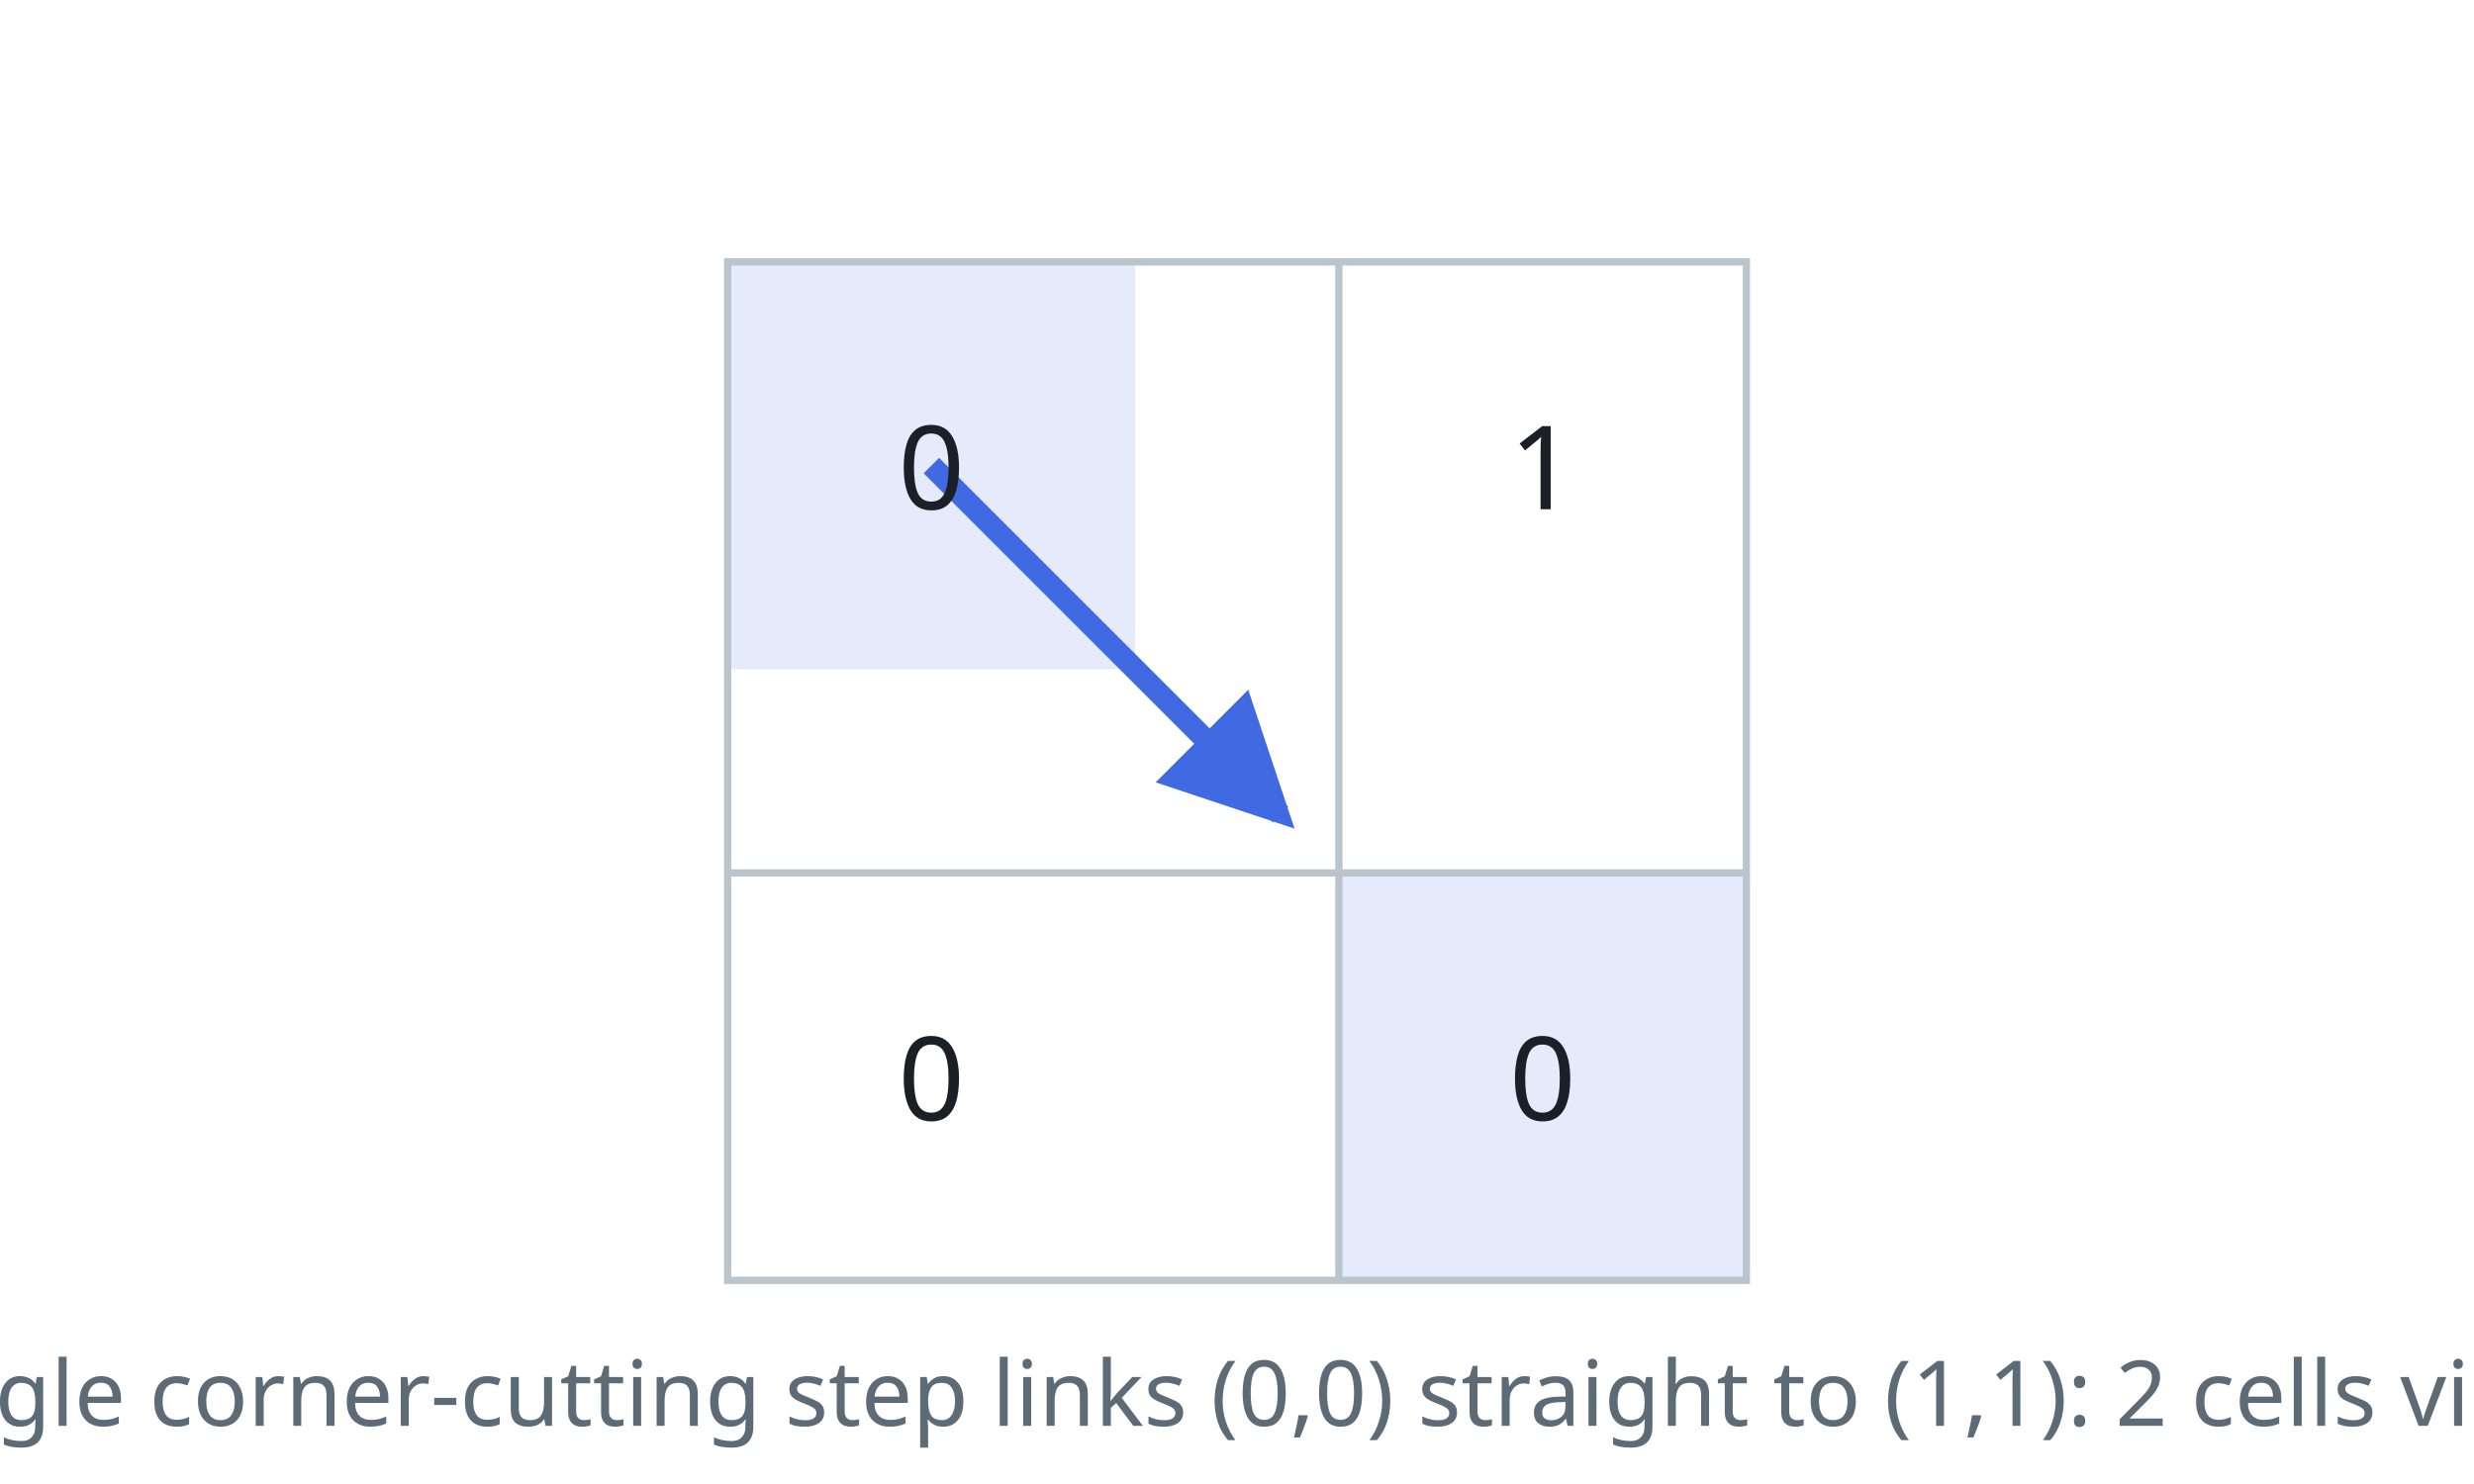
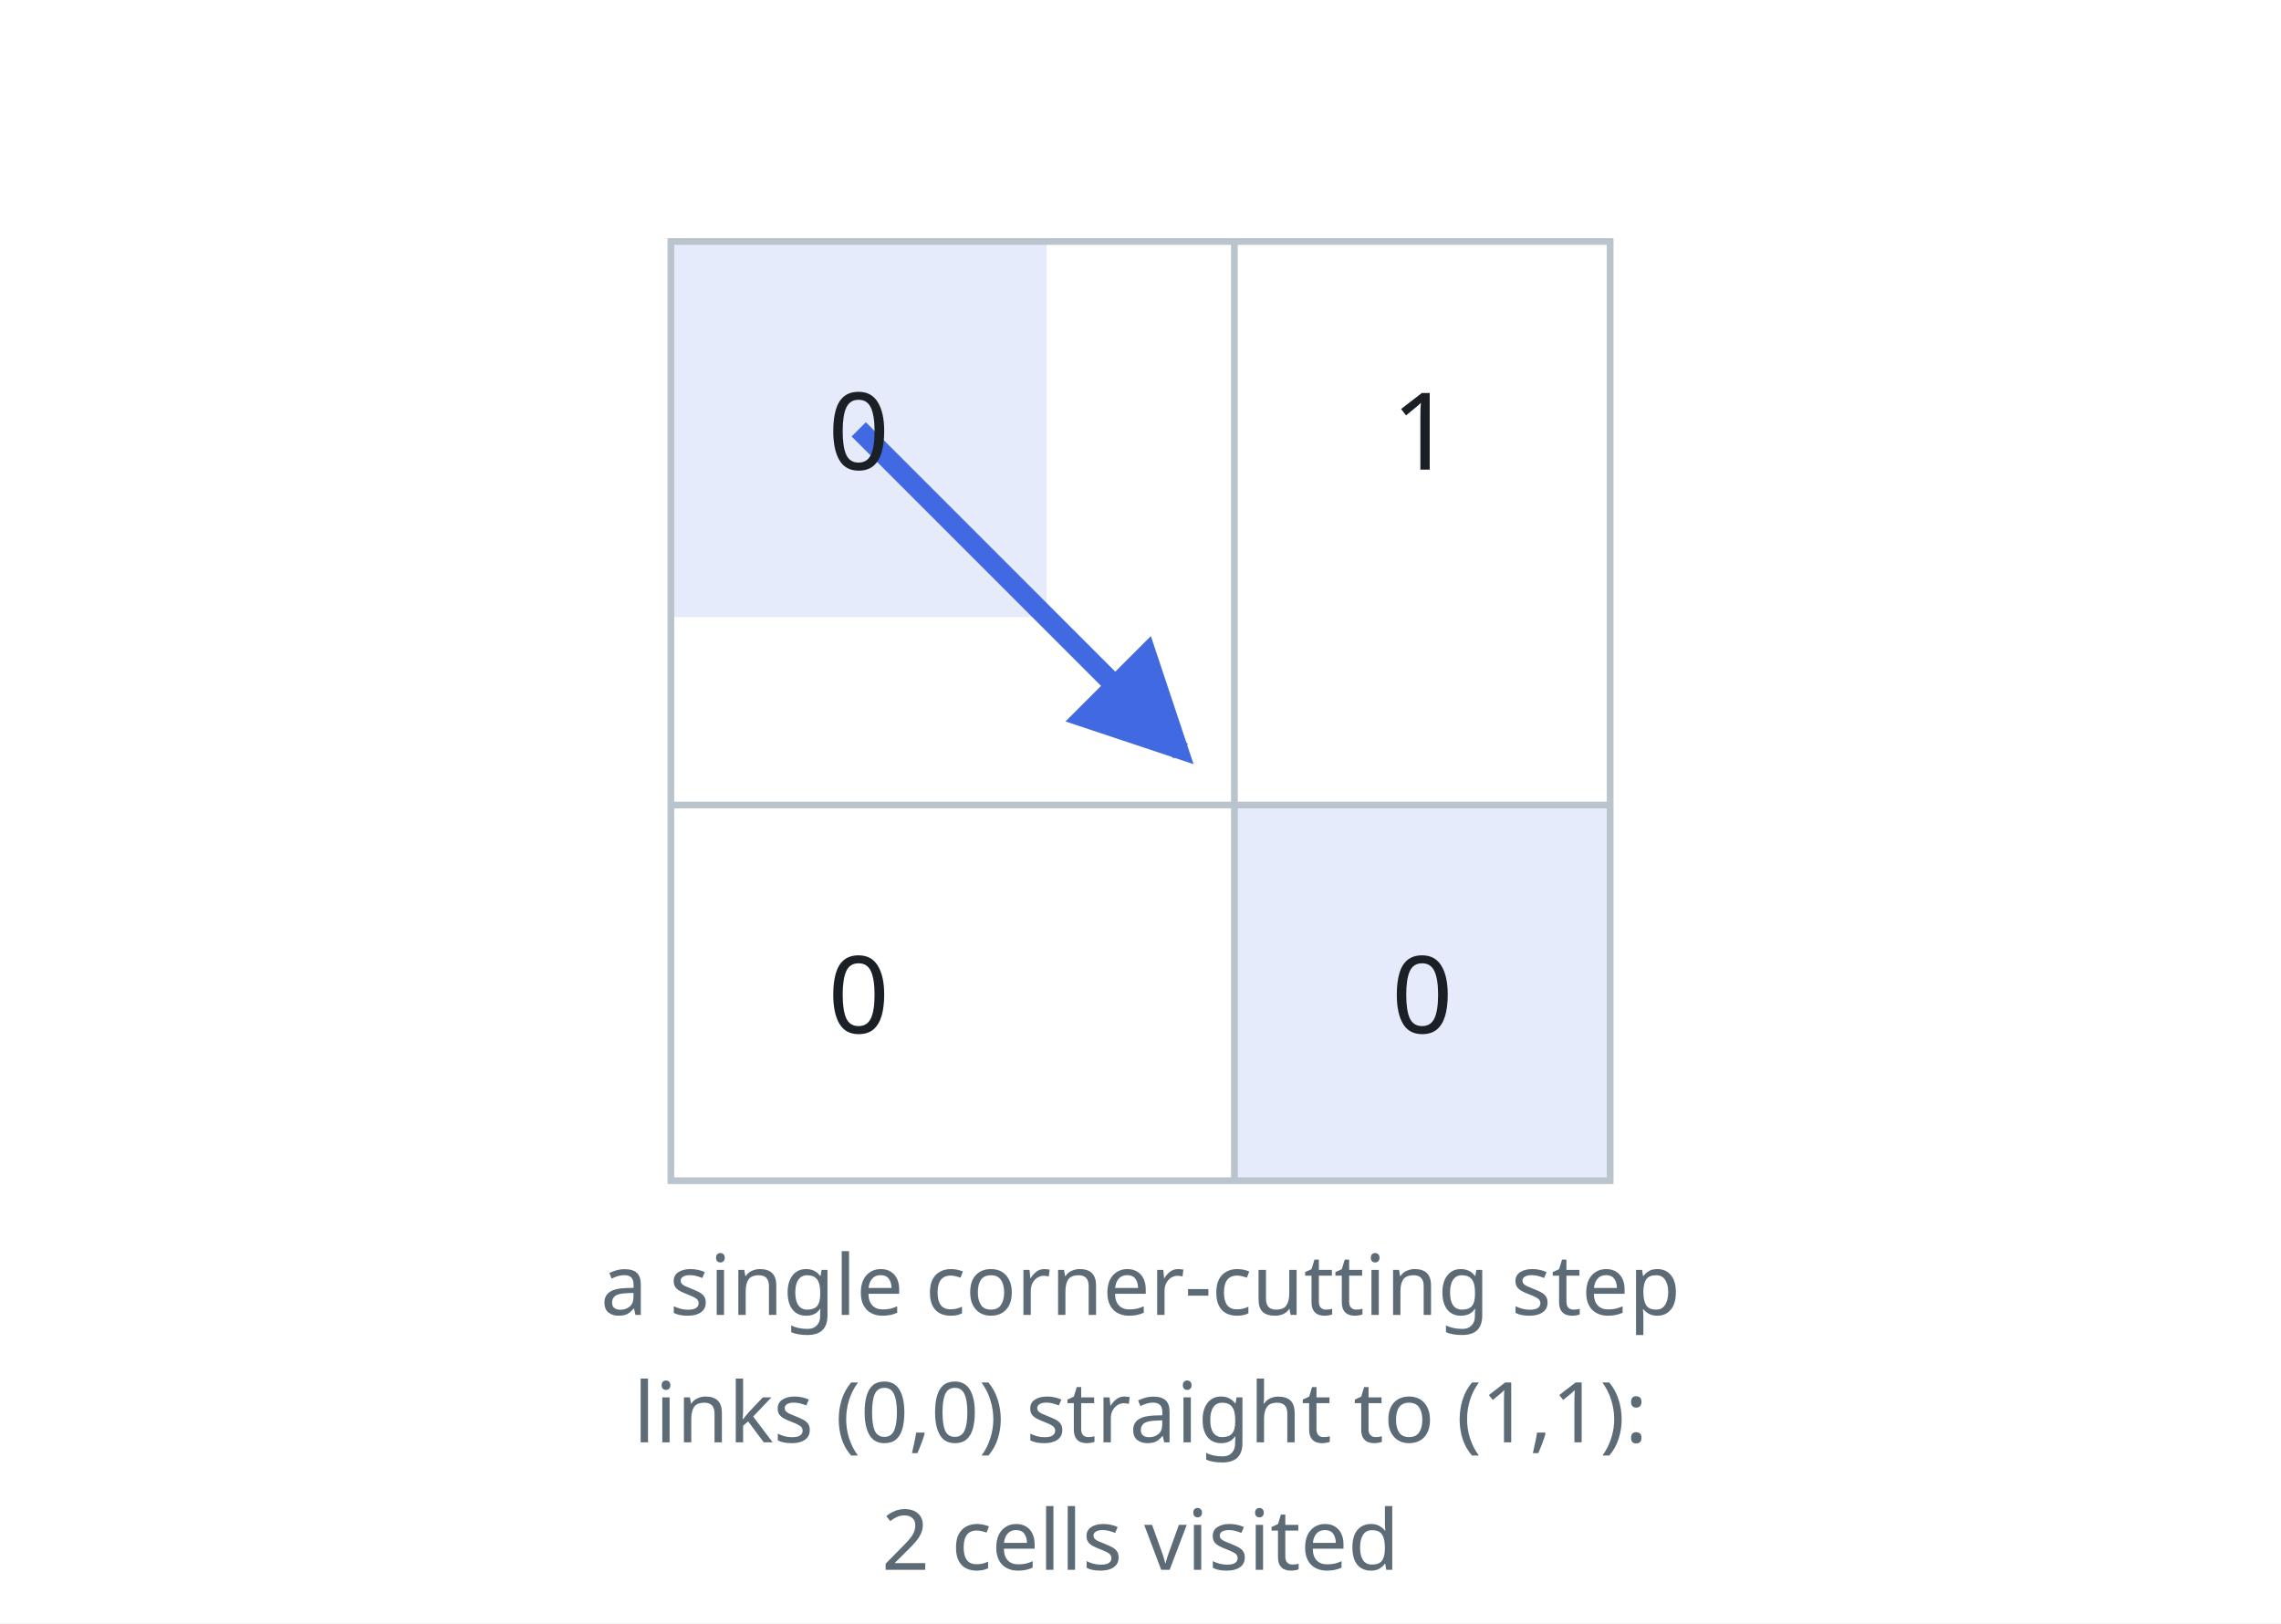
- <svg xmlns="http://www.w3.org/2000/svg" viewBox="0 0 340 204" font-family="IBM Plex Sans, system-ui, sans-serif" font-size="16">
+ <svg xmlns="http://www.w3.org/2000/svg" viewBox="0 0 340 242" font-family="IBM Plex Sans, system-ui, sans-serif" font-size="16">
  <rect width="100%" height="100%" fill="#ffffff" />
  <defs>
    <marker id="pa" viewBox="0 0 10 10" refX="8.5" refY="5" markerWidth="6" markerHeight="6" orient="auto">
      <path d="M 0 0 L 10 5 L 0 10 z" fill="#4169E1" />
    </marker>
  </defs>
  <rect x="100" y="36" width="56" height="56" fill="#e5ebfa" />
  <rect x="184" y="120" width="56" height="56" fill="#e5ebfa" />
  <g stroke="#b9c4cd" stroke-width="1" fill="none">
    <rect x="100" y="36" width="140" height="140" />
    <line x1="184" y1="36" x2="184" y2="176" />
    <line x1="100" y1="120" x2="240" y2="120" />
  </g>
  <line x1="128" y1="64" x2="176" y2="112" stroke="#4169E1" stroke-width="3" marker-end="url(#pa)" />
  <g fill="#1a2026" text-anchor="middle">
    <text x="128" y="70">0</text>
    <text x="212" y="70">1</text>
    <text x="128" y="154">0</text>
    <text x="212" y="154">0</text>
  </g>
-   <text x="170" y="196" text-anchor="middle" fill="#5c6b76" font-size="12.5">a single corner-cutting step links (0,0) straight to (1,1): 2 cells visited</text>
+   <text x="170" y="196" text-anchor="middle" fill="#5c6b76" font-size="12.5">a single corner-cutting step</text>
+   <text x="170" y="215" text-anchor="middle" fill="#5c6b76" font-size="12.5">links (0,0) straight to (1,1):</text>
+   <text x="170" y="234" text-anchor="middle" fill="#5c6b76" font-size="12.5">2 cells visited</text>
</svg>
